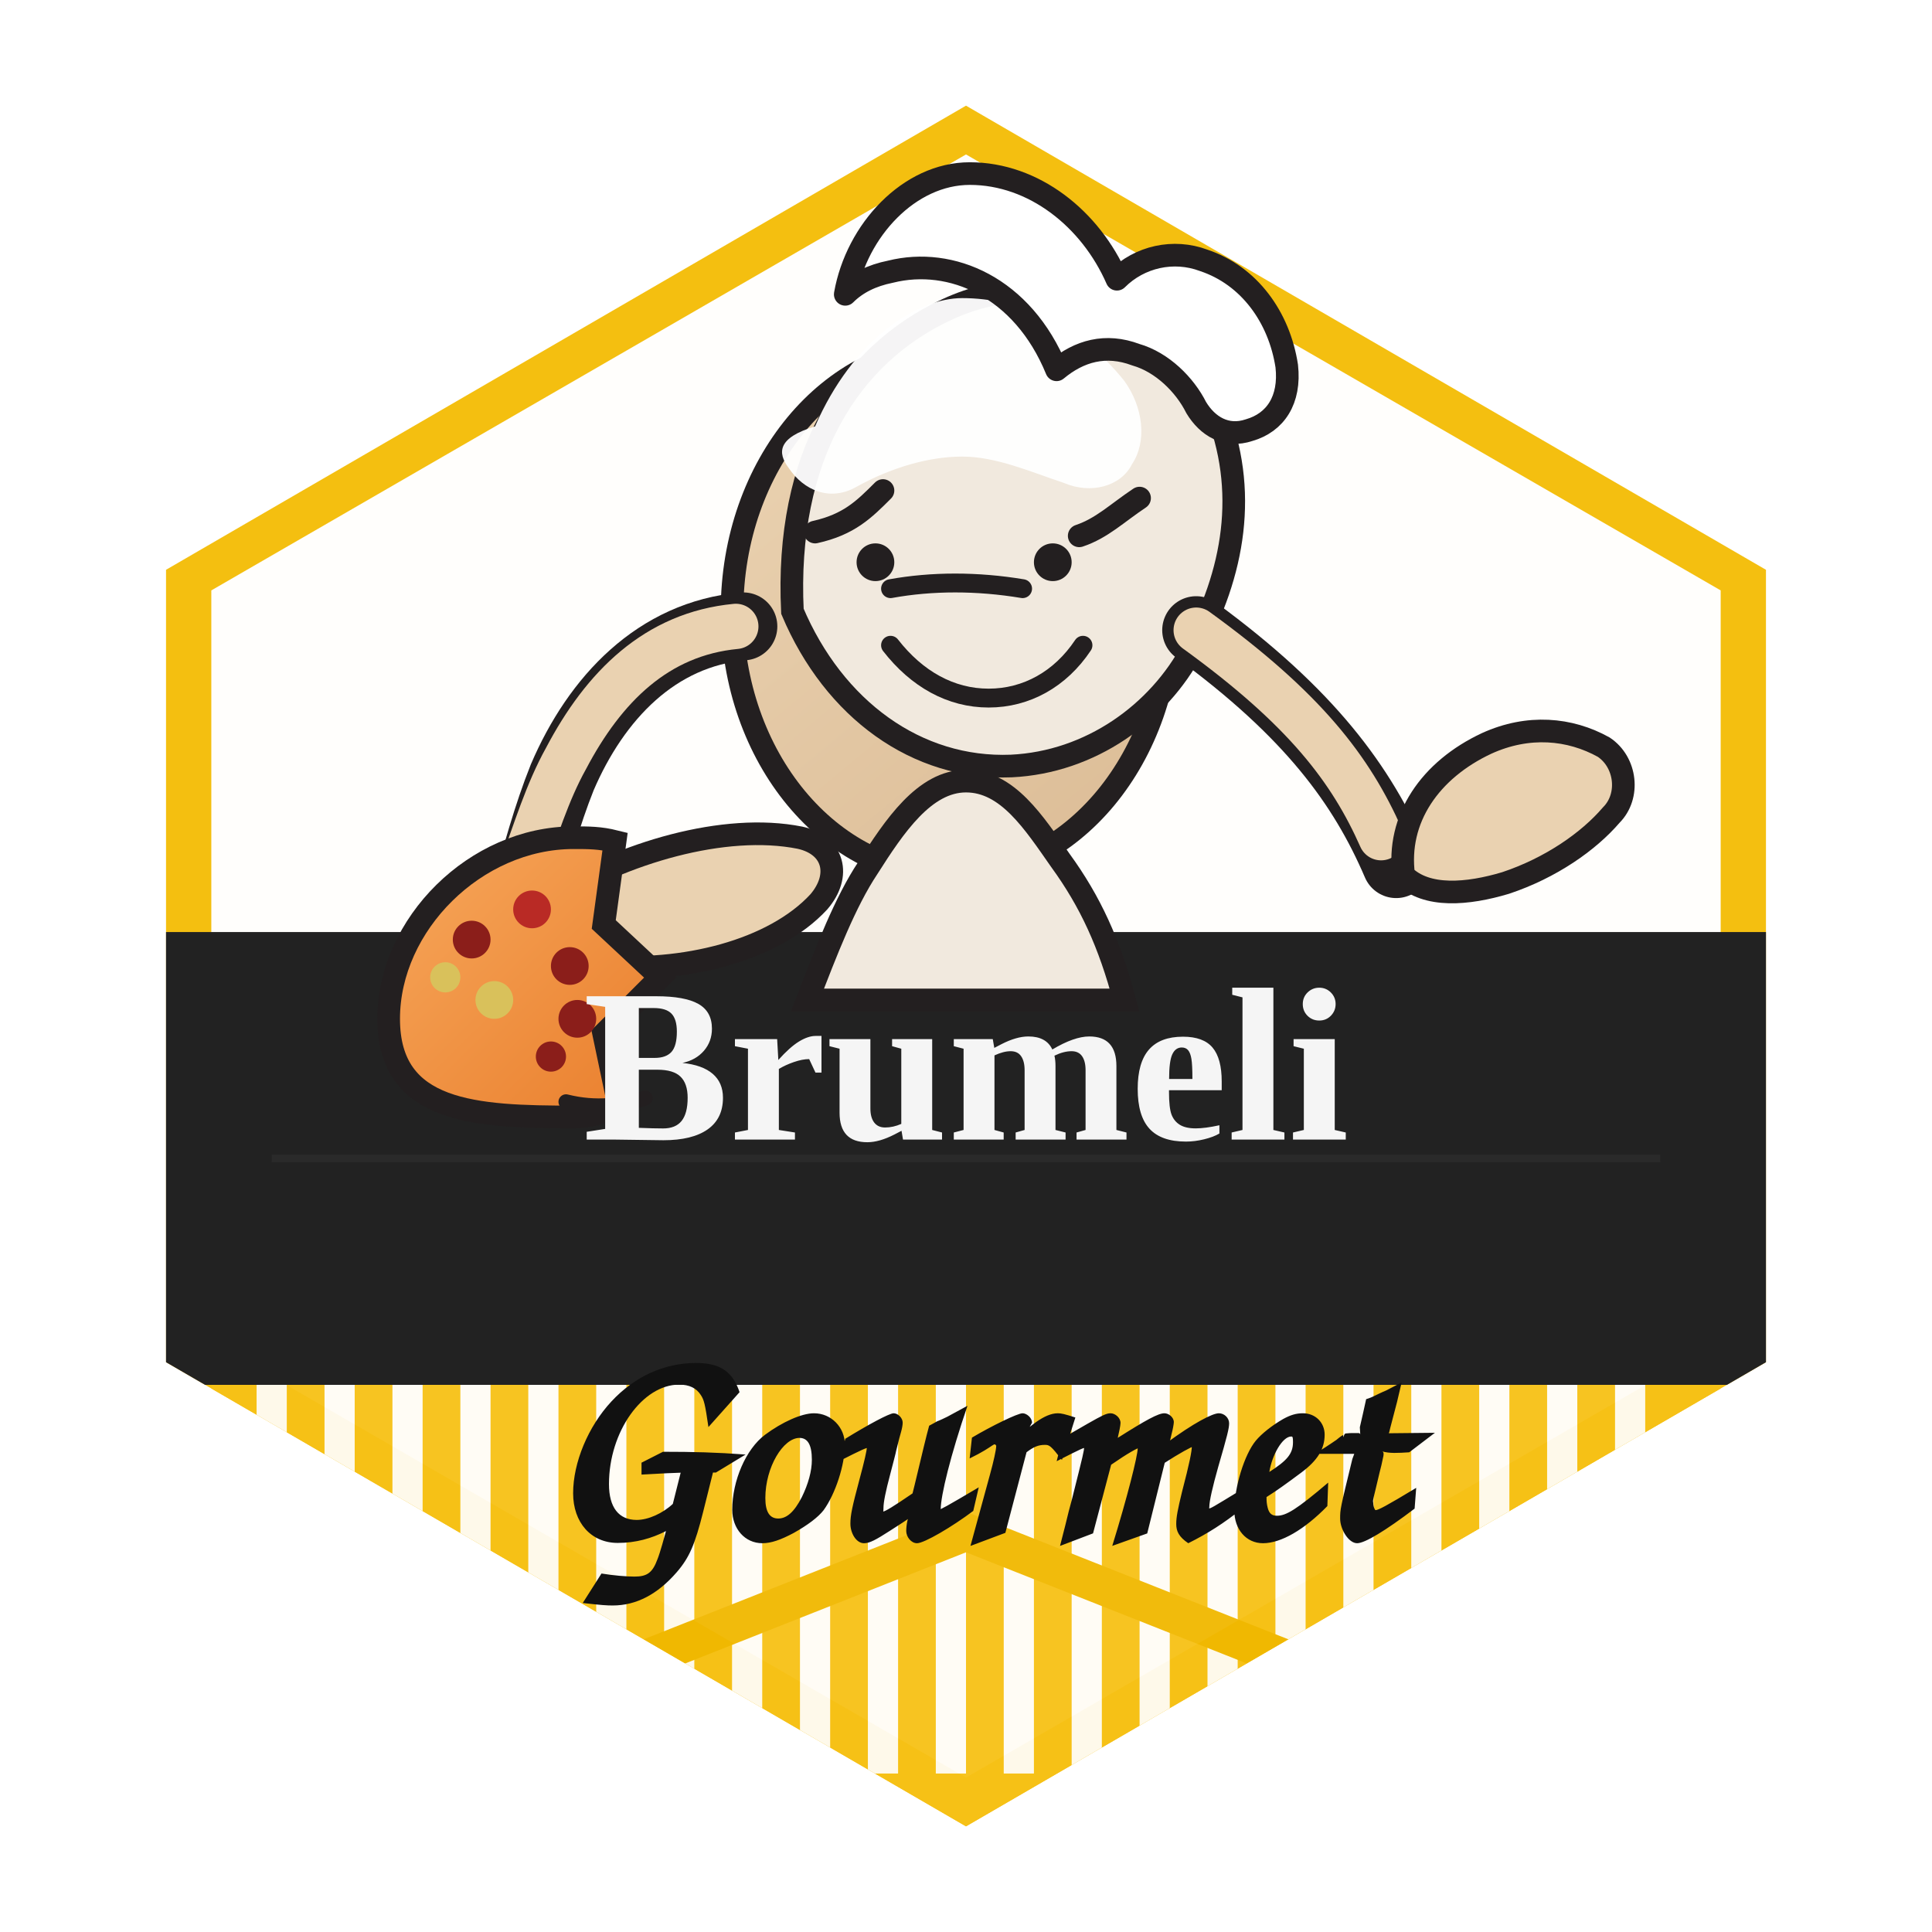
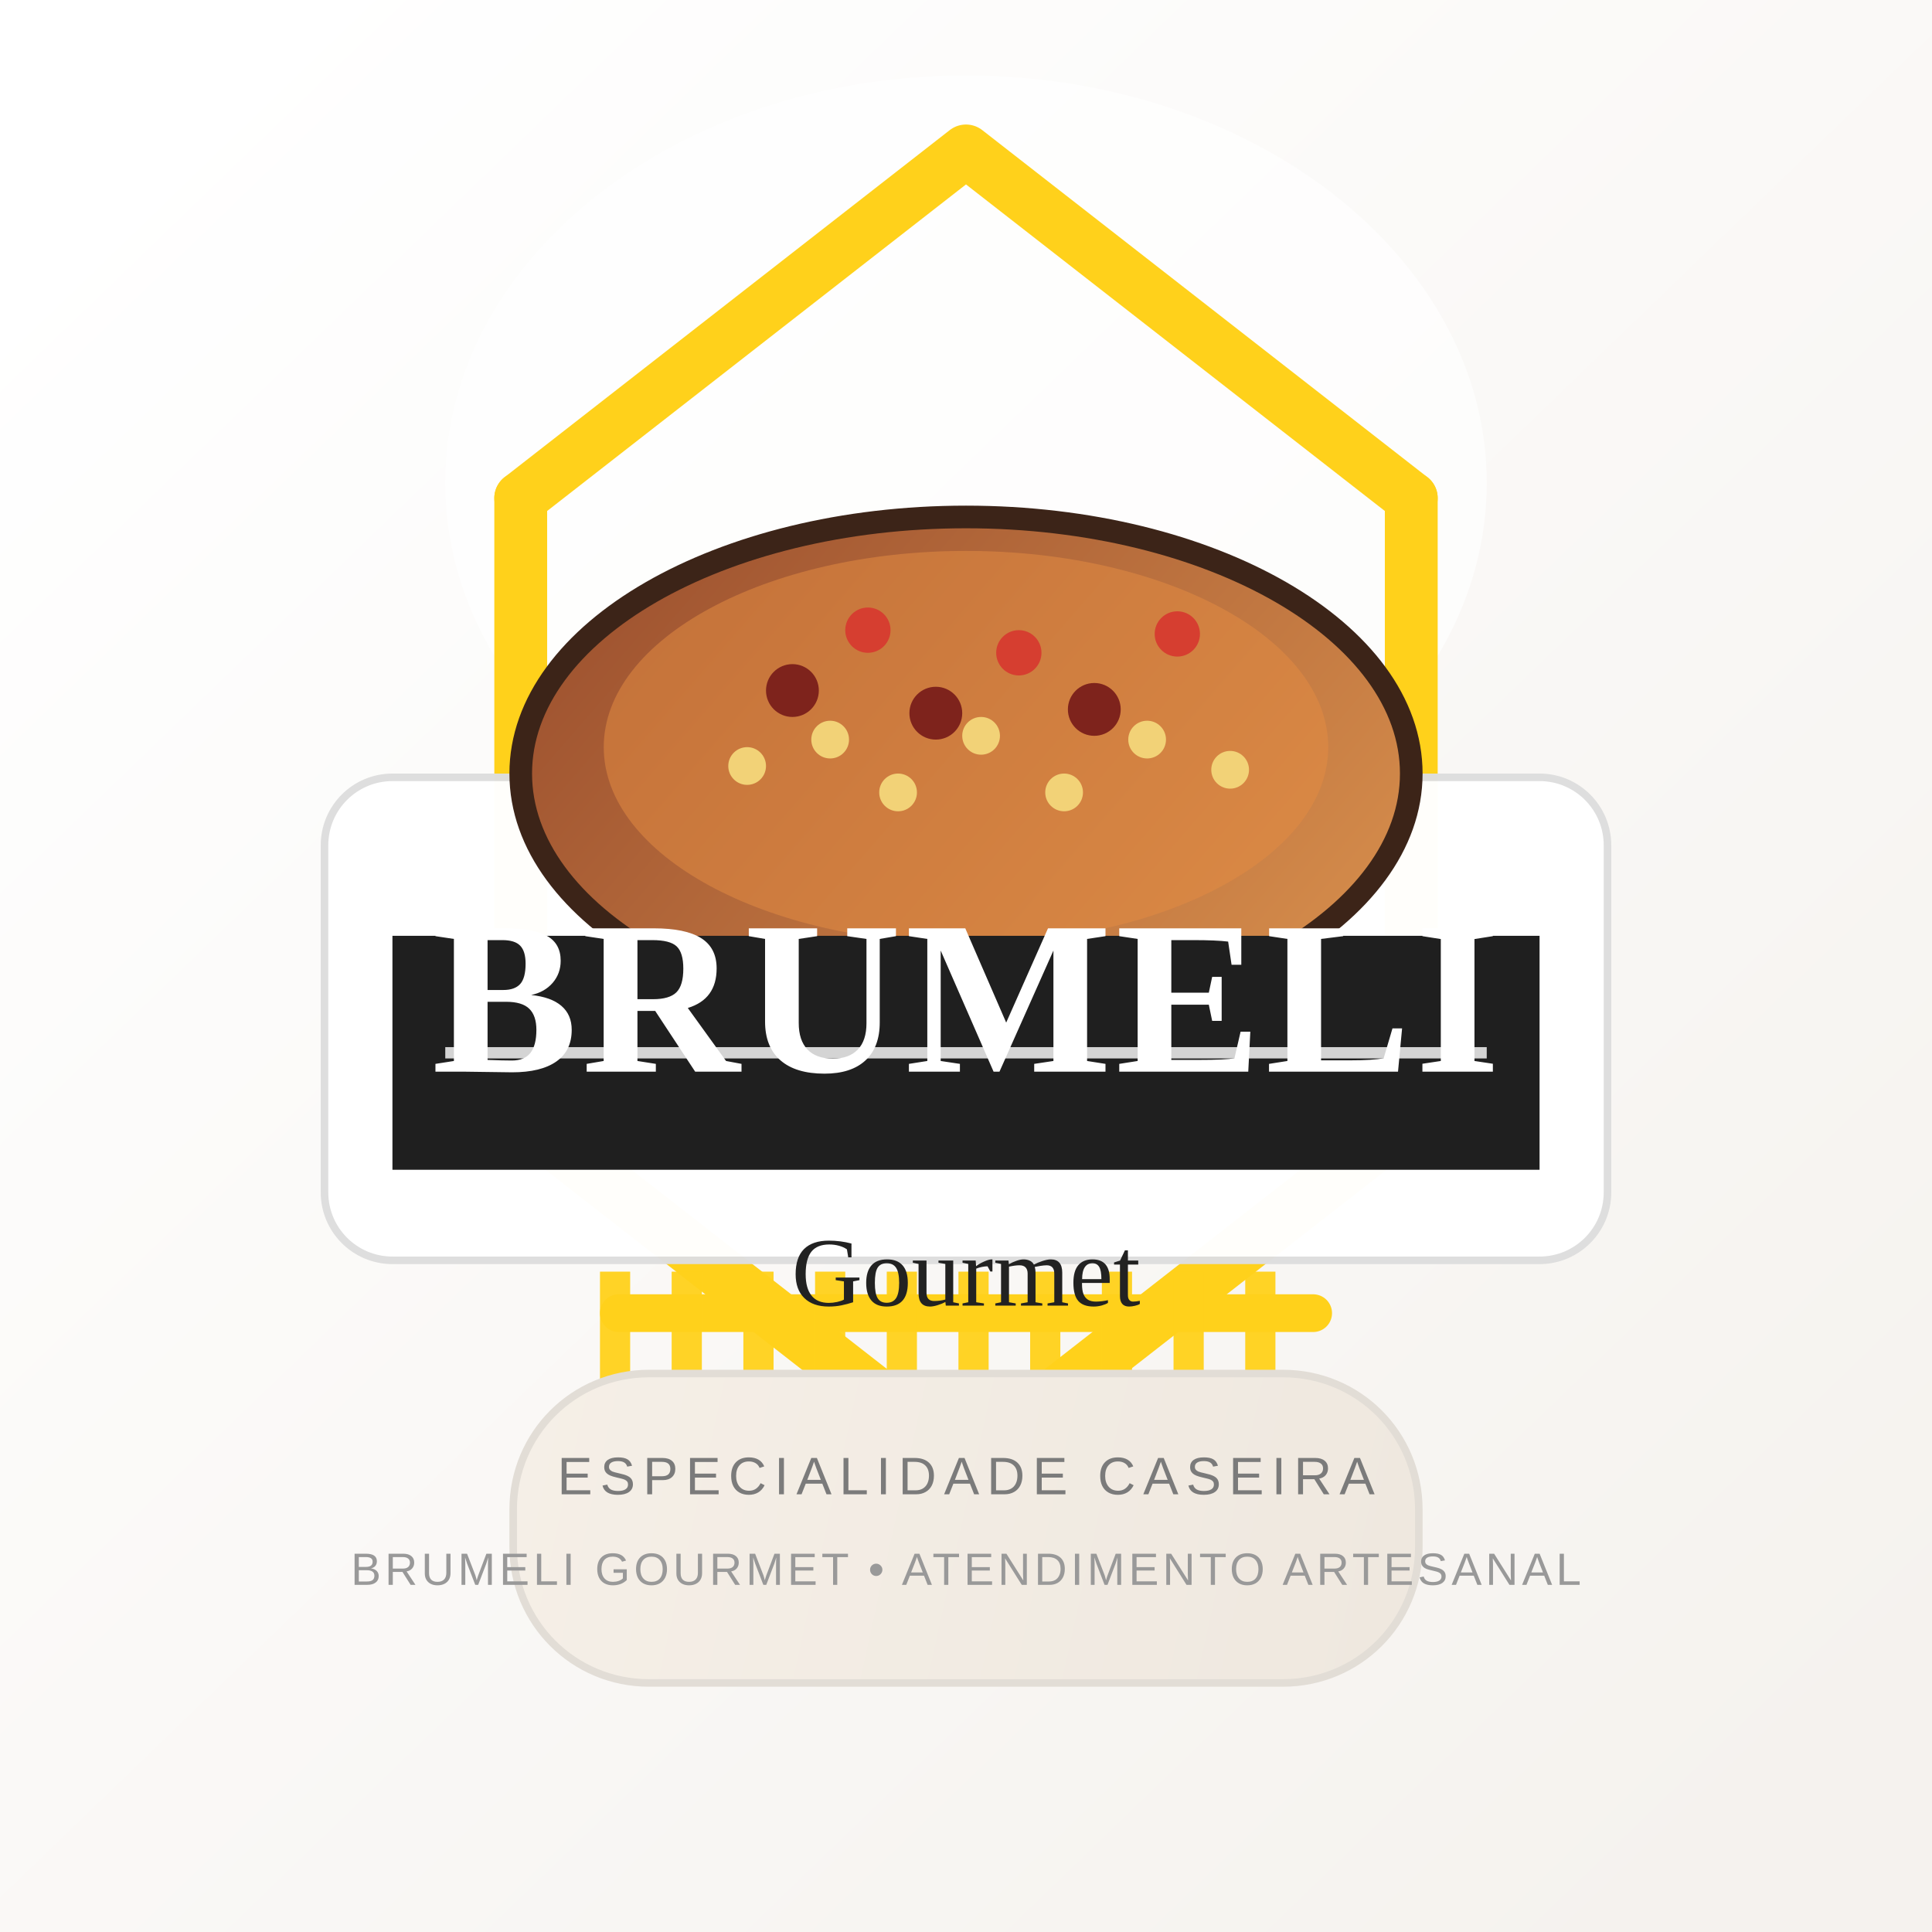
<svg xmlns="http://www.w3.org/2000/svg" width="512" height="512" viewBox="0 0 512 512" fill="none">
  <defs>
-     <clipPath id="hexClip">
-       <polygon points="256,28 468,151 468,361 256,484 44,361 44,151" />
-     </clipPath>
-     <linearGradient id="chefSkin" x1="188" y1="120" x2="324" y2="284" gradientUnits="userSpaceOnUse">
-       <stop stop-color="#ead2b1" />
-       <stop offset="1" stop-color="#d7b58d" />
+     <linearGradient id="bg" x1="40" y1="32" x2="472" y2="480" gradientUnits="userSpaceOnUse">
+       <stop stop-color="#ffffff" />
+       <stop offset="1" stop-color="#f5f2ee" />
    </linearGradient>
-     <linearGradient id="pizzaGrad" x1="130" y1="184" x2="205" y2="260" gradientUnits="userSpaceOnUse">
-       <stop stop-color="#f7a85c" />
-       <stop offset="1" stop-color="#e97d2b" />
+     <linearGradient id="lid" x1="162" y1="64" x2="350" y2="182" gradientUnits="userSpaceOnUse">
+       <stop stop-color="#f7f7f7" />
+       <stop offset="1" stop-color="#dedede" />
+     </linearGradient>
+     <linearGradient id="food" x1="176" y1="112" x2="344" y2="258" gradientUnits="userSpaceOnUse">
+       <stop stop-color="#9b4f2e" />
+       <stop offset="1" stop-color="#d38a4a" />
+     </linearGradient>
+     <linearGradient id="labelStrip" x1="120" y1="288" x2="392" y2="348" gradientUnits="userSpaceOnUse">
+       <stop stop-color="#f6f0e8" />
+       <stop offset="1" stop-color="#efe8df" />
    </linearGradient>
  </defs>
-   <rect width="512" height="512" fill="#ffffff" />
-   <g clip-path="url(#hexClip)">
-     <rect width="512" height="512" fill="#ffffff" />
-     <path d="M256 34L462 153V359L256 478L50 359V153L256 34Z" fill="#fffefc" />
-     <path d="M256 34L462 153V359L256 478L50 359V153L256 34Z" stroke="#f4bf10" stroke-width="12" />
-     <g opacity="0.95">
-       <rect x="56" y="350" width="400" height="140" fill="#f7c116" />
-       <g opacity="0.95" stroke="#ffffff" stroke-width="8">
-         <path d="M72 352V470" />
-         <path d="M90 352V470" />
-         <path d="M108 352V470" />
-         <path d="M126 352V470" />
-         <path d="M144 352V470" />
-         <path d="M162 352V470" />
-         <path d="M180 352V470" />
-         <path d="M198 352V470" />
-         <path d="M216 352V470" />
-         <path d="M234 352V470" />
-         <path d="M252 352V470" />
-         <path d="M270 352V470" />
-         <path d="M288 352V470" />
-         <path d="M306 352V470" />
-         <path d="M324 352V470" />
-         <path d="M342 352V470" />
-         <path d="M360 352V470" />
-         <path d="M378 352V470" />
-         <path d="M396 352V470" />
-         <path d="M414 352V470" />
-         <path d="M432 352V470" />
-       </g>
-       <path d="M56 350H456" stroke="#f0b800" stroke-width="12" />
-       <path d="M64 482L256 406L448 482" stroke="#f0b800" stroke-width="10" />
-     </g>
-     <rect x="40" y="247" width="432" height="120" fill="#222222" />
-     <path d="M72 307H440" stroke="#2e2e2e" stroke-width="2" opacity="0.7" />
-     <g transform="translate(0, -6)">
-       <ellipse cx="252" cy="168" rx="58" ry="70" fill="url(#chefSkin)" stroke="#231f20" stroke-width="6" />
-       <path d="M210 168C208 127 225 100 251 88C279 75 312 88 322 114C331 136 327 158 316 178C307 195 289 208 268 209C243 210 221 194 210 168Z" fill="#f1e9de" stroke="#231f20" stroke-width="6" />
-       <path d="M216 119C226 96 243 85 255 85C270 85 286 92 298 107C303 114 304 123 300 129C297 135 289 137 282 134C273 131 264 127 255 127C246 127 236 130 227 135C220 139 213 136 209 130C206 126 206 122 216 119Z" fill="#ffffff" opacity="0.95" />
-       <path d="M224 84C227 67 241 52 257 52C274 52 289 64 296 80C302 74 311 72 319 75C331 79 339 90 341 103C342 112 338 118 331 120C325 122 320 119 317 114C314 108 308 102 301 100C293 97 286 99 280 104C271 82 252 74 236 78C231 79 227 81 224 84Z" fill="#ffffff" stroke="#231f20" stroke-width="6" stroke-linejoin="round" />
-       <path d="M216 147C225 145 229 141 234 136" stroke="#231f20" stroke-width="6" stroke-linecap="round" />
-       <path d="M286 148C292 146 296 142 302 138" stroke="#231f20" stroke-width="6" stroke-linecap="round" />
-       <path d="M236 162C247 160 259 160 271 162" stroke="#231f20" stroke-width="5" stroke-linecap="round" />
-       <path d="M236 177C243 186 252 191 262 191C272 191 281 186 287 177" stroke="#231f20" stroke-width="5" stroke-linecap="round" />
-       <circle cx="232" cy="155" r="5" fill="#231f20" />
-       <circle cx="279" cy="155" r="5" fill="#231f20" />
-       <path d="M197 172C174 174 158 191 149 212C145 222 142 233 139 244" stroke="#231f20" stroke-width="18" stroke-linecap="round" />
-       <path d="M195 172C174 174 160 188 150 207C145 216 142 226 138 237" stroke="#ead2b1" stroke-width="12" stroke-linecap="round" />
-       <path d="M317 173C347 195 361 214 370 235" stroke="#231f20" stroke-width="18" stroke-linecap="round" />
-       <path d="M317 173C346 194 358 210 366 228" stroke="#ead2b1" stroke-width="12" stroke-linecap="round" />
-       <path d="M146 244C165 232 192 224 212 228C221 230 223 238 217 245C205 258 181 264 159 262C148 260 138 256 138 249C138 247 141 246 146 244Z" fill="#ead2b1" stroke="#231f20" stroke-width="6" />
-       <path d="M372 238C370 223 379 210 394 203C405 198 416 199 425 204C431 208 432 217 427 222C421 229 411 236 399 240C389 243 378 244 372 238Z" fill="#ead2b1" stroke="#231f20" stroke-width="6" />
-       <path d="M256 213C245 213 237 225 230 236C224 245 219 258 214 271L298 271C294 256 289 245 281 234C274 224 267 213 256 213Z" fill="#f1e9de" stroke="#231f20" stroke-width="6" />
-     </g>
-     <g transform="translate(0, 10)">
-       <path d="M103 260C103 235 126 212 152 212C156 212 159 212 163 213L160 235L175 249L160 264L164 283C160 285 156 286 152 286C126 286 103 285 103 260Z" fill="url(#pizzaGrad)" stroke="#231f20" stroke-width="6" />
-       <circle cx="125" cy="239" r="5" fill="#8b1e1a" />
-       <circle cx="141" cy="231" r="5" fill="#b92a25" />
-       <circle cx="151" cy="246" r="5" fill="#8b1e1a" />
-       <circle cx="131" cy="255" r="5" fill="#d9c15b" />
-       <circle cx="153" cy="260" r="5" fill="#8b1e1a" />
-       <circle cx="118" cy="249" r="4" fill="#d9c15b" />
-       <circle cx="146" cy="270" r="4" fill="#8b1e1a" />
-       <path d="M150 282C158 284 165 283 171 281" stroke="#231f20" stroke-width="4" stroke-linecap="round" />
-     </g>
-     <rect x="70" y="258" width="372" height="104" fill="none" />
-     <text x="256" y="302" text-anchor="middle" font-family="Georgia, 'Times New Roman', serif" font-size="58" font-weight="700" fill="#f5f5f5">Brumeli</text>
-     <text x="256" y="408" text-anchor="middle" font-family="Brush Script MT, Segoe Script, cursive" font-size="74" font-weight="700" fill="#111111">Gourmet</text>
+   <rect width="512" height="512" fill="url(#bg)" />
+   <ellipse cx="256" cy="128" rx="138" ry="108" fill="#ffffff" opacity="0.65" />
+   <path d="M138 132L256 40L374 132" stroke="#ffd11b" stroke-width="14" stroke-linecap="round" stroke-linejoin="round" />
+   <path d="M138 132V296" stroke="#ffd11b" stroke-width="14" stroke-linecap="round" />
+   <path d="M374 132V296" stroke="#ffd11b" stroke-width="14" stroke-linecap="round" />
+   <path d="M138 296L256 388L374 296" stroke="#ffd11b" stroke-width="14" stroke-linecap="round" stroke-linejoin="round" />
+   <path d="M164 348H348" stroke="#ffd11b" stroke-width="10" stroke-linecap="round" />
+   <g opacity="0.95">
+     <path d="M163 337V388" stroke="#ffd11b" stroke-width="8" />
+     <path d="M182 337V388" stroke="#ffd11b" stroke-width="8" />
+     <path d="M201 337V388" stroke="#ffd11b" stroke-width="8" />
+     <path d="M220 337V388" stroke="#ffd11b" stroke-width="8" />
+     <path d="M239 337V388" stroke="#ffd11b" stroke-width="8" />
+     <path d="M258 337V388" stroke="#ffd11b" stroke-width="8" />
+     <path d="M277 337V388" stroke="#ffd11b" stroke-width="8" />
+     <path d="M296 337V388" stroke="#ffd11b" stroke-width="8" />
+     <path d="M315 337V388" stroke="#ffd11b" stroke-width="8" />
+     <path d="M334 337V388" stroke="#ffd11b" stroke-width="8" />
+   </g>
+   <rect x="86" y="206" width="340" height="128" rx="18" fill="#ffffff" opacity="0.98" stroke="#dddddd" stroke-width="2" />
+   <ellipse cx="256" cy="205" rx="118" ry="68" fill="url(#food)" stroke="#3c2418" stroke-width="6" />
+   <ellipse cx="256" cy="198" rx="96" ry="52" fill="#e28a42" opacity="0.55" />
+   <g opacity="0.95">
+     <circle cx="210" cy="183" r="7" fill="#7a1e1a" />
+     <circle cx="230" cy="167" r="6" fill="#d63b2f" />
+     <circle cx="248" cy="189" r="7" fill="#7a1e1a" />
+     <circle cx="270" cy="173" r="6" fill="#d63b2f" />
+     <circle cx="290" cy="188" r="7" fill="#7a1e1a" />
+     <circle cx="312" cy="168" r="6" fill="#d63b2f" />
+     <circle cx="198" cy="203" r="5" fill="#f3d67a" />
+     <circle cx="220" cy="196" r="5" fill="#f3d67a" />
+     <circle cx="238" cy="210" r="5" fill="#f3d67a" />
+     <circle cx="260" cy="195" r="5" fill="#f3d67a" />
+     <circle cx="282" cy="210" r="5" fill="#f3d67a" />
+     <circle cx="304" cy="196" r="5" fill="#f3d67a" />
+     <circle cx="326" cy="204" r="5" fill="#f3d67a" />
+   </g>
+   <rect x="104" y="248" width="304" height="62" fill="#1f1f1f" />
+   <path d="M118 279H394" stroke="#f3f3f3" stroke-width="3" opacity="0.85" />
+   <text x="256" y="284" text-anchor="middle" font-family="Georgia, 'Times New Roman', serif" font-size="58" font-weight="700" fill="#ffffff" letter-spacing="1">BRUMELI</text>
+   <text x="256" y="346" text-anchor="middle" font-family="Georgia, 'Times New Roman', serif" font-size="26" font-weight="500" fill="#222222">Gourmet</text>
+   <g>
+     <path d="M172 364H340C360 364 376 380 376 400V410C376 430 360 446 340 446H172C152 446 136 430 136 410V400C136 380 152 364 172 364Z" fill="url(#labelStrip)" stroke="#e2ddd6" stroke-width="2" />
+     <text x="256" y="396" text-anchor="middle" font-family="Arial, Helvetica, sans-serif" font-size="14" fill="#7b7b7b" letter-spacing="2">ESPECIALIDADE CASEIRA</text>
+     <text x="256" y="420" text-anchor="middle" font-family="Arial, Helvetica, sans-serif" font-size="12" fill="#999999" letter-spacing="1">BRUMELI GOURMET • ATENDIMENTO ARTESANAL</text>
  </g>
</svg>
